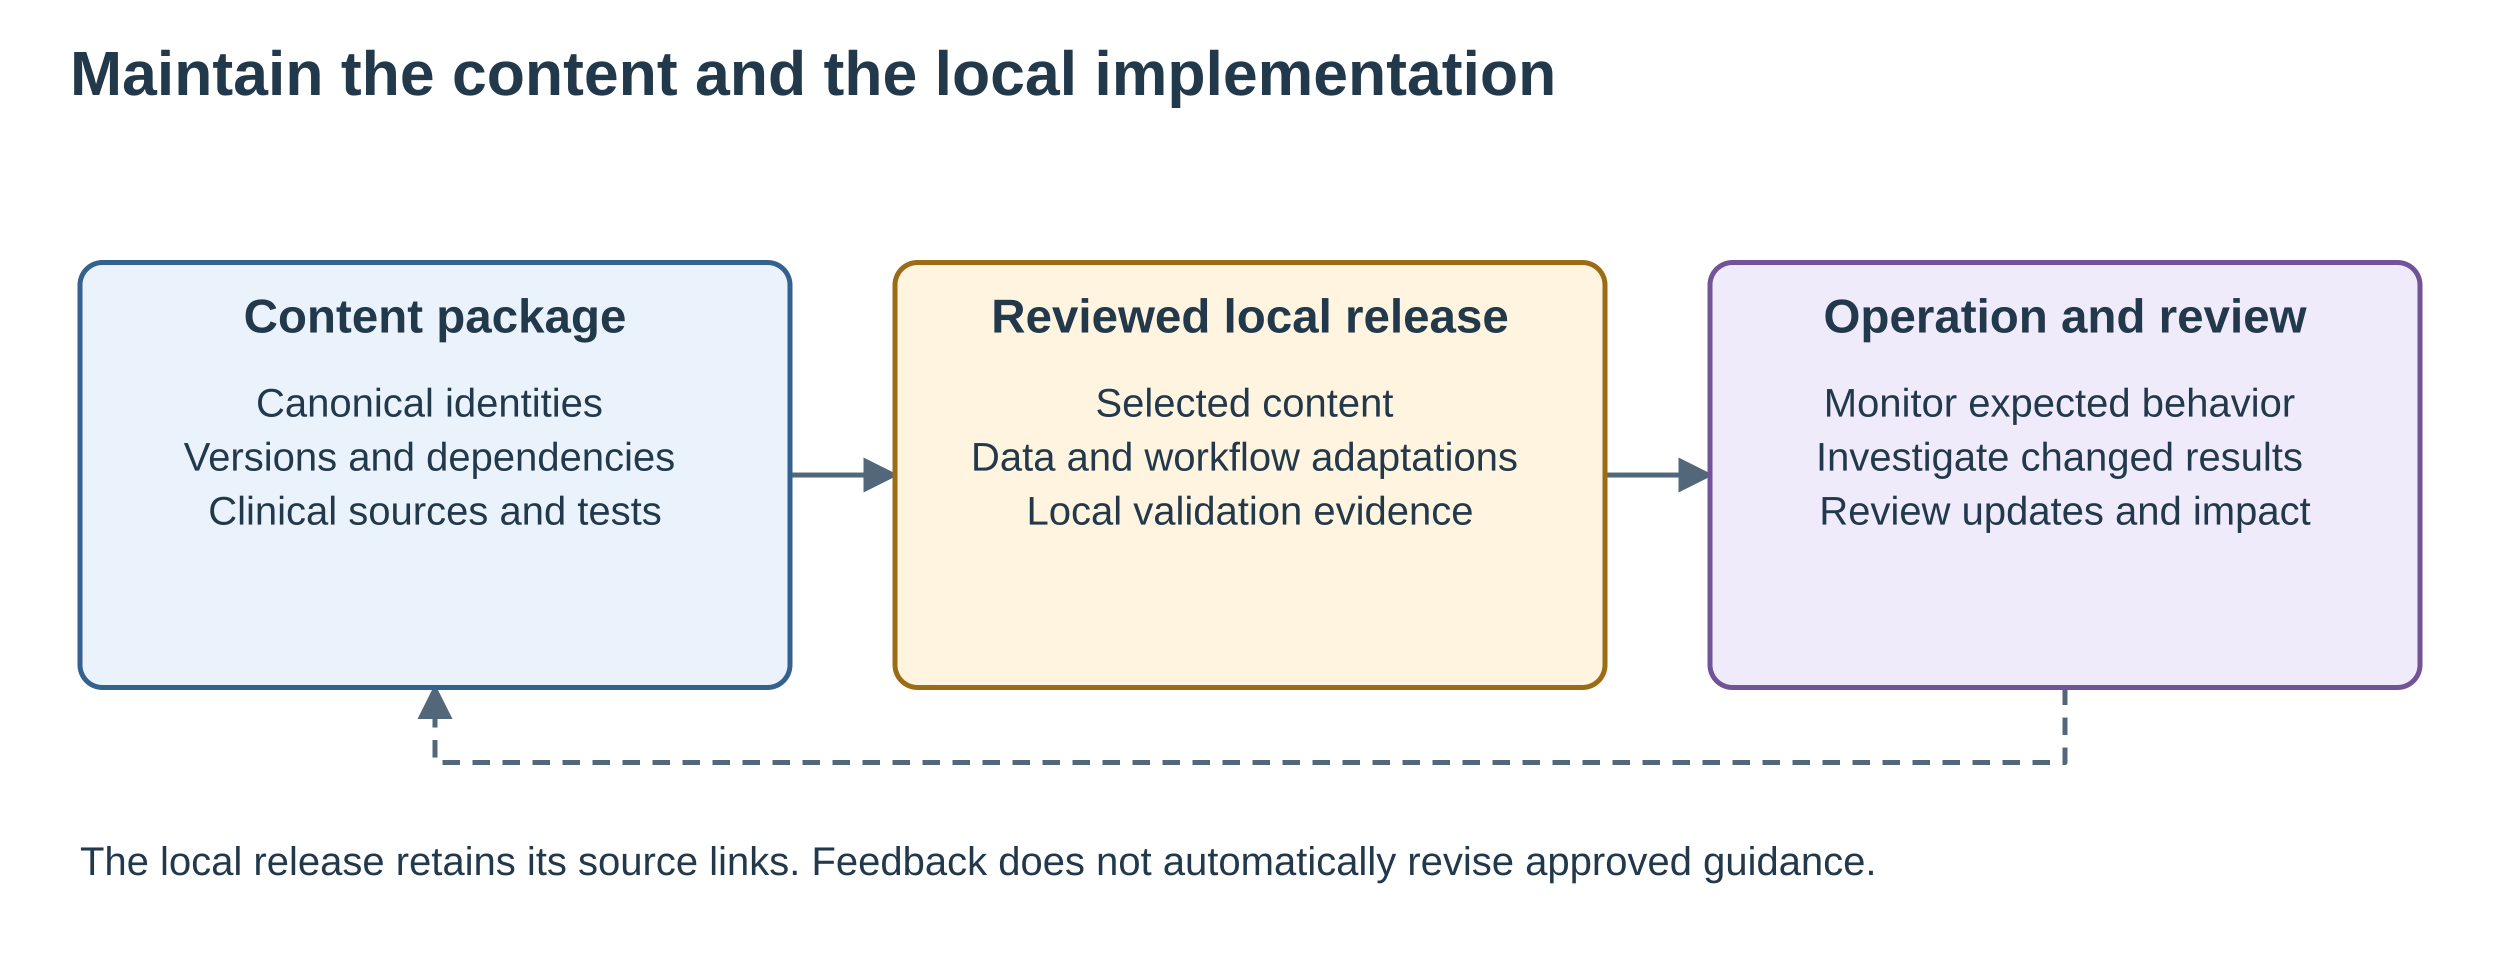
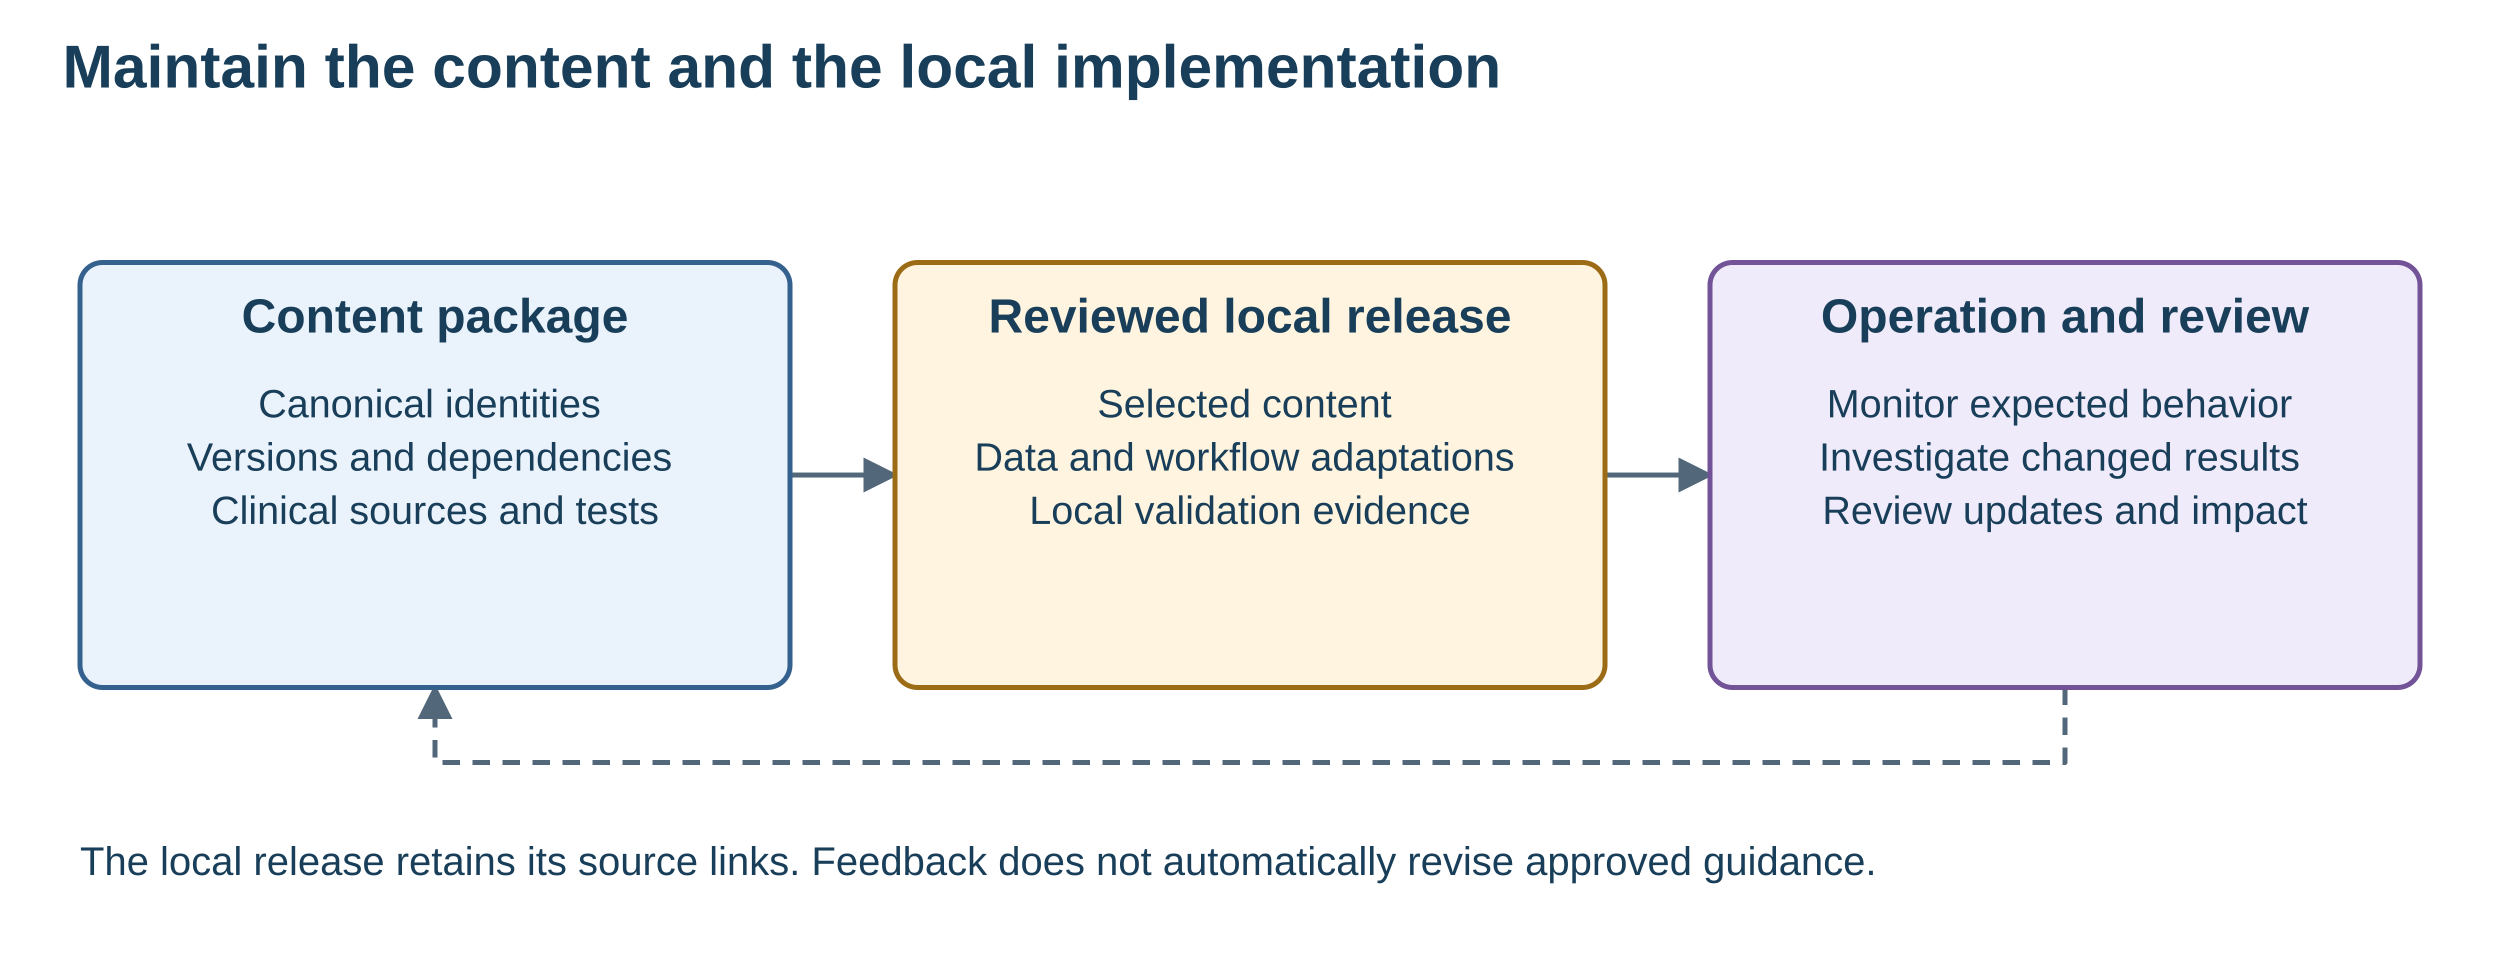
<svg xmlns="http://www.w3.org/2000/svg" width="1000" height="390" viewBox="0 0 1000 390" role="img" aria-labelledby="title description">
  <defs>
    <marker id="arrow" viewBox="0 0 10 10" refX="9" refY="5" markerWidth="7" markerHeight="7" orient="auto-start-reverse">
      <path d="M 0 0 L 10 5 L 0 10 z" fill="#52687a" />
    </marker>
  </defs>
  <rect width="100%" height="100%" fill="#fff" />
  <g font-family="Arial, Helvetica, sans-serif">
-     <text x="28" y="38" font-size="25" font-weight="700" text-anchor="start" fill="#22384b">
-       <tspan x="28" dy="0">Maintain the content and the local implementation</tspan>
+     <text x="25.0" y="35.0" font-size="24.2" font-weight="700" text-anchor="start" fill="#183e59">
+       <tspan x="25.0" dy="0">Maintain the content and the local implementation</tspan>
    </text>
    <polyline points="316,190.0 358,190.0" fill="none" stroke="#52687a" stroke-width="2" stroke-linejoin="round" marker-end="url(#arrow)" />
    <polyline points="642,190.0 684,190.0" fill="none" stroke="#52687a" stroke-width="2" stroke-linejoin="round" marker-end="url(#arrow)" />
    <polyline points="826.0,275 826,305 174,305 174.0,275" fill="none" stroke="#52687a" stroke-width="2" stroke-linejoin="round" stroke-dasharray="7 5" marker-end="url(#arrow)" />
    <rect x="32" y="105" width="284" height="170" rx="9" fill="#eaf2fb" stroke="#35618e" stroke-width="2" />
-     <text x="174.0" y="133" font-size="19" font-weight="700" text-anchor="middle" fill="#22384b">
+     <text x="174.0" y="133" font-size="19.2" font-weight="700" text-anchor="middle" fill="#183e59">
      <tspan x="174.0" dy="0">Content package</tspan>
    </text>
-     <text x="174.0" y="166.65" font-size="16" font-weight="400" text-anchor="middle" fill="#22384b">
+     <text x="174.0" y="166.92" font-size="15.8" font-weight="400" text-anchor="middle" fill="#183e59">
      <tspan x="174.0" dy="0">Canonical identities</tspan>
-       <tspan x="174.0" dy="21.6">Versions and dependencies</tspan>
-       <tspan x="174.0" dy="21.6">Clinical sources and tests</tspan>
+       <tspan x="174.0" dy="21.33">Versions and dependencies</tspan>
+       <tspan x="174.0" dy="21.33">Clinical sources and tests</tspan>
    </text>
    <rect x="358" y="105" width="284" height="170" rx="9" fill="#fff4df" stroke="#9b6b16" stroke-width="2" />
-     <text x="500.0" y="133" font-size="19" font-weight="700" text-anchor="middle" fill="#22384b">
+     <text x="500.0" y="133" font-size="19.2" font-weight="700" text-anchor="middle" fill="#183e59">
      <tspan x="500.0" dy="0">Reviewed local release</tspan>
    </text>
-     <text x="500.0" y="166.65" font-size="16" font-weight="400" text-anchor="middle" fill="#22384b">
+     <text x="500.0" y="166.92" font-size="15.8" font-weight="400" text-anchor="middle" fill="#183e59">
      <tspan x="500.0" dy="0">Selected content</tspan>
-       <tspan x="500.0" dy="21.6">Data and workflow adaptations</tspan>
-       <tspan x="500.0" dy="21.6">Local validation evidence</tspan>
+       <tspan x="500.0" dy="21.33">Data and workflow adaptations</tspan>
+       <tspan x="500.0" dy="21.33">Local validation evidence</tspan>
    </text>
    <rect x="684" y="105" width="284" height="170" rx="9" fill="#f0ebfa" stroke="#735397" stroke-width="2" />
-     <text x="826.0" y="133" font-size="19" font-weight="700" text-anchor="middle" fill="#22384b">
+     <text x="826.0" y="133" font-size="19.2" font-weight="700" text-anchor="middle" fill="#183e59">
      <tspan x="826.0" dy="0">Operation and review</tspan>
    </text>
-     <text x="826.0" y="166.65" font-size="16" font-weight="400" text-anchor="middle" fill="#22384b">
+     <text x="826.0" y="166.92" font-size="15.8" font-weight="400" text-anchor="middle" fill="#183e59">
      <tspan x="826.0" dy="0">Monitor expected behavior</tspan>
-       <tspan x="826.0" dy="21.6">Investigate changed results</tspan>
-       <tspan x="826.0" dy="21.6">Review updates and impact</tspan>
+       <tspan x="826.0" dy="21.33">Investigate changed results</tspan>
+       <tspan x="826.0" dy="21.33">Review updates and impact</tspan>
    </text>
-     <text x="32" y="350" font-size="16" font-weight="400" text-anchor="start" fill="#22384b">
+     <text x="32" y="350" font-size="16" font-weight="400" text-anchor="start" fill="#183e59">
      <tspan x="32" dy="0">The local release retains its source links. Feedback does not automatically revise approved guidance.</tspan>
    </text>
  </g>
</svg>
